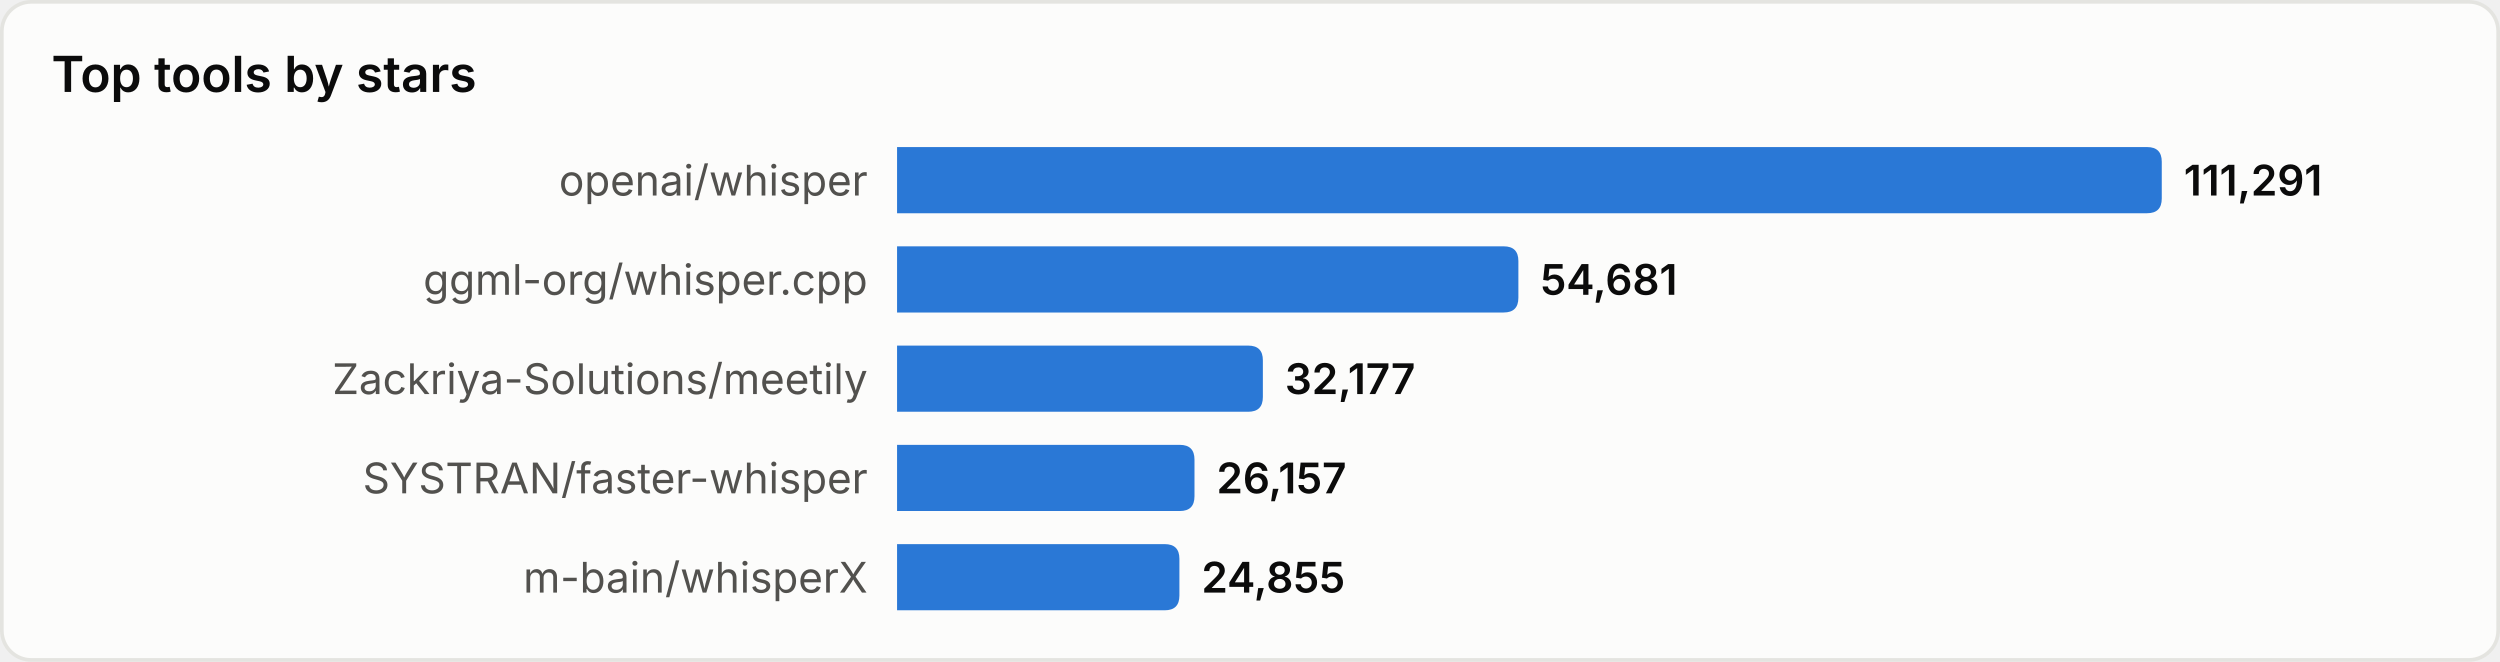
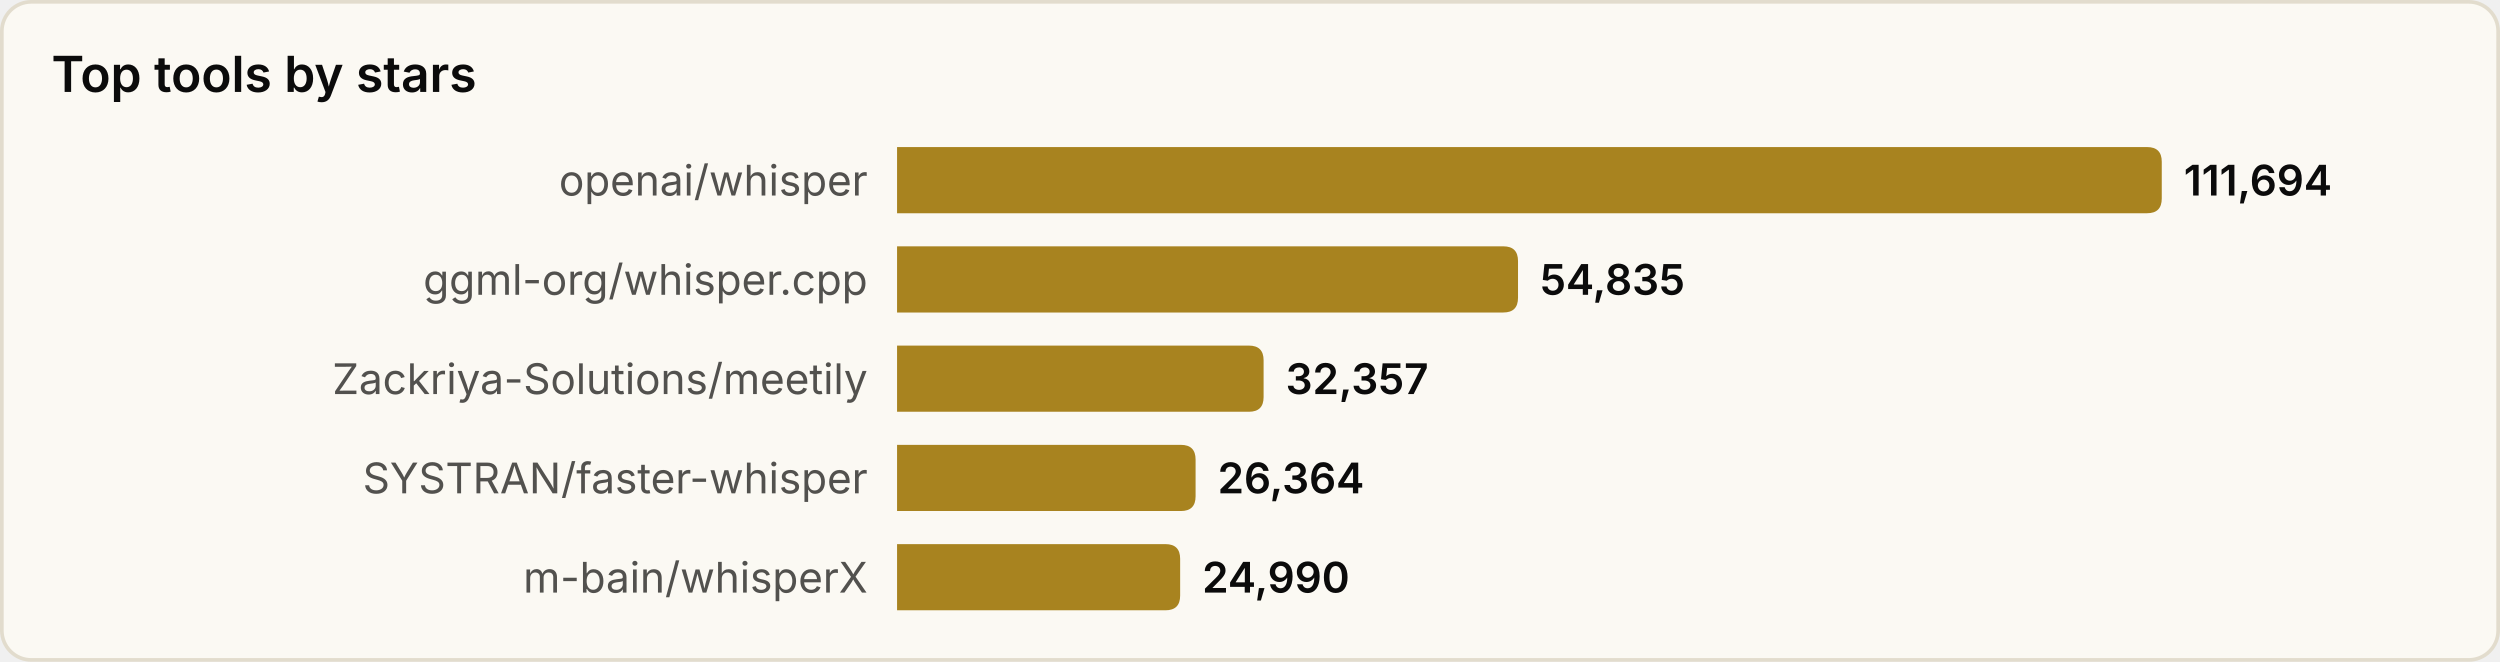
<svg xmlns="http://www.w3.org/2000/svg" width="680" height="180" viewBox="0 0 680 180" role="img" aria-label="Top tools by stars">
  <style>
text{font-family:system-ui,-apple-system,'Segoe UI',sans-serif}
- .srf{fill:#fcfcfb;stroke:#e4e4e0}.ttl{fill:#0b0b0b;font-size:13.5px;font-weight:600}
+ .srf{fill:#fbf9f3;stroke:#e2dccd}.ttl{fill:#0b0b0b;font-size:13.5px;font-weight:600}
.lbl{fill:#52514e;font-size:11.5px}.val{fill:#0b0b0b;font-size:11.5px;font-weight:600}
- .bar{fill:#2a78d6}
+ .bar{fill:#a8831f}
@media(prefers-color-scheme:dark){
- .srf{fill:#1a1a19;stroke:#33332f}.ttl{fill:#ffffff}
- .lbl{fill:#c3c2b7}.val{fill:#ffffff}.bar{fill:#3987e5}
+ .srf{fill:#131826;stroke:#2a3145}.ttl{fill:#f2eee4}
+ .lbl{fill:#a9a69c}.val{fill:#f2eee4}.bar{fill:#d9b04a}
}
</style>
  <rect x="0.5" y="0.5" width="679" height="179" rx="8" class="srf" />
  <text x="14" y="25" class="ttl">Top tools by stars</text>
  <text x="236" y="49.0" class="lbl" text-anchor="end" dominant-baseline="central">openai/whisper</text>
  <path d="M244,40 h340.0 q4,0 4,4 v10 q0,4 -4,4 h-340.0 z" class="bar" />
-   <text x="594.0" y="49.0" class="val" dominant-baseline="central">111,291</text>
+   <text x="594.0" y="49.0" class="val" dominant-baseline="central">111,694</text>
  <text x="236" y="76.0" class="lbl" text-anchor="end" dominant-baseline="central">ggml-org/whisper.cpp</text>
-   <path d="M244,67 h165.0 q4,0 4,4 v10 q0,4 -4,4 h-165.0 z" class="bar" />
-   <text x="419.0" y="76.0" class="val" dominant-baseline="central">54,681</text>
+   <path d="M244,67 h164.9 q4,0 4,4 v10 q0,4 -4,4 h-164.9 z" class="bar" />
+   <text x="418.9" y="76.0" class="val" dominant-baseline="central">54,835</text>
  <text x="236" y="103.0" class="lbl" text-anchor="end" dominant-baseline="central">Zackriya-Solutions/meetily</text>
-   <path d="M244,94 h95.5 q4,0 4,4 v10 q0,4 -4,4 h-95.5 z" class="bar" />
-   <text x="349.5" y="103.0" class="val" dominant-baseline="central">32,177</text>
+   <path d="M244,94 h95.7 q4,0 4,4 v10 q0,4 -4,4 h-95.7 z" class="bar" />
+   <text x="349.7" y="103.0" class="val" dominant-baseline="central">32,357</text>
  <text x="236" y="130.0" class="lbl" text-anchor="end" dominant-baseline="central">SYSTRAN/faster-whisper</text>
-   <path d="M244,121 h76.9 q4,0 4,4 v10 q0,4 -4,4 h-76.9 z" class="bar" />
-   <text x="330.9" y="130.0" class="val" dominant-baseline="central">26,157</text>
+   <path d="M244,121 h77.2 q4,0 4,4 v10 q0,4 -4,4 h-77.2 z" class="bar" />
+   <text x="331.2" y="130.0" class="val" dominant-baseline="central">26,364</text>
  <text x="236" y="157.0" class="lbl" text-anchor="end" dominant-baseline="central">m-bain/whisperX</text>
-   <path d="M244,148 h72.8 q4,0 4,4 v10 q0,4 -4,4 h-72.8 z" class="bar" />
-   <text x="326.8" y="157.0" class="val" dominant-baseline="central">24,855</text>
+   <path d="M244,148 h73.0 q4,0 4,4 v10 q0,4 -4,4 h-73.0 z" class="bar" />
+   <text x="327.0" y="157.0" class="val" dominant-baseline="central">24,990</text>
</svg>
